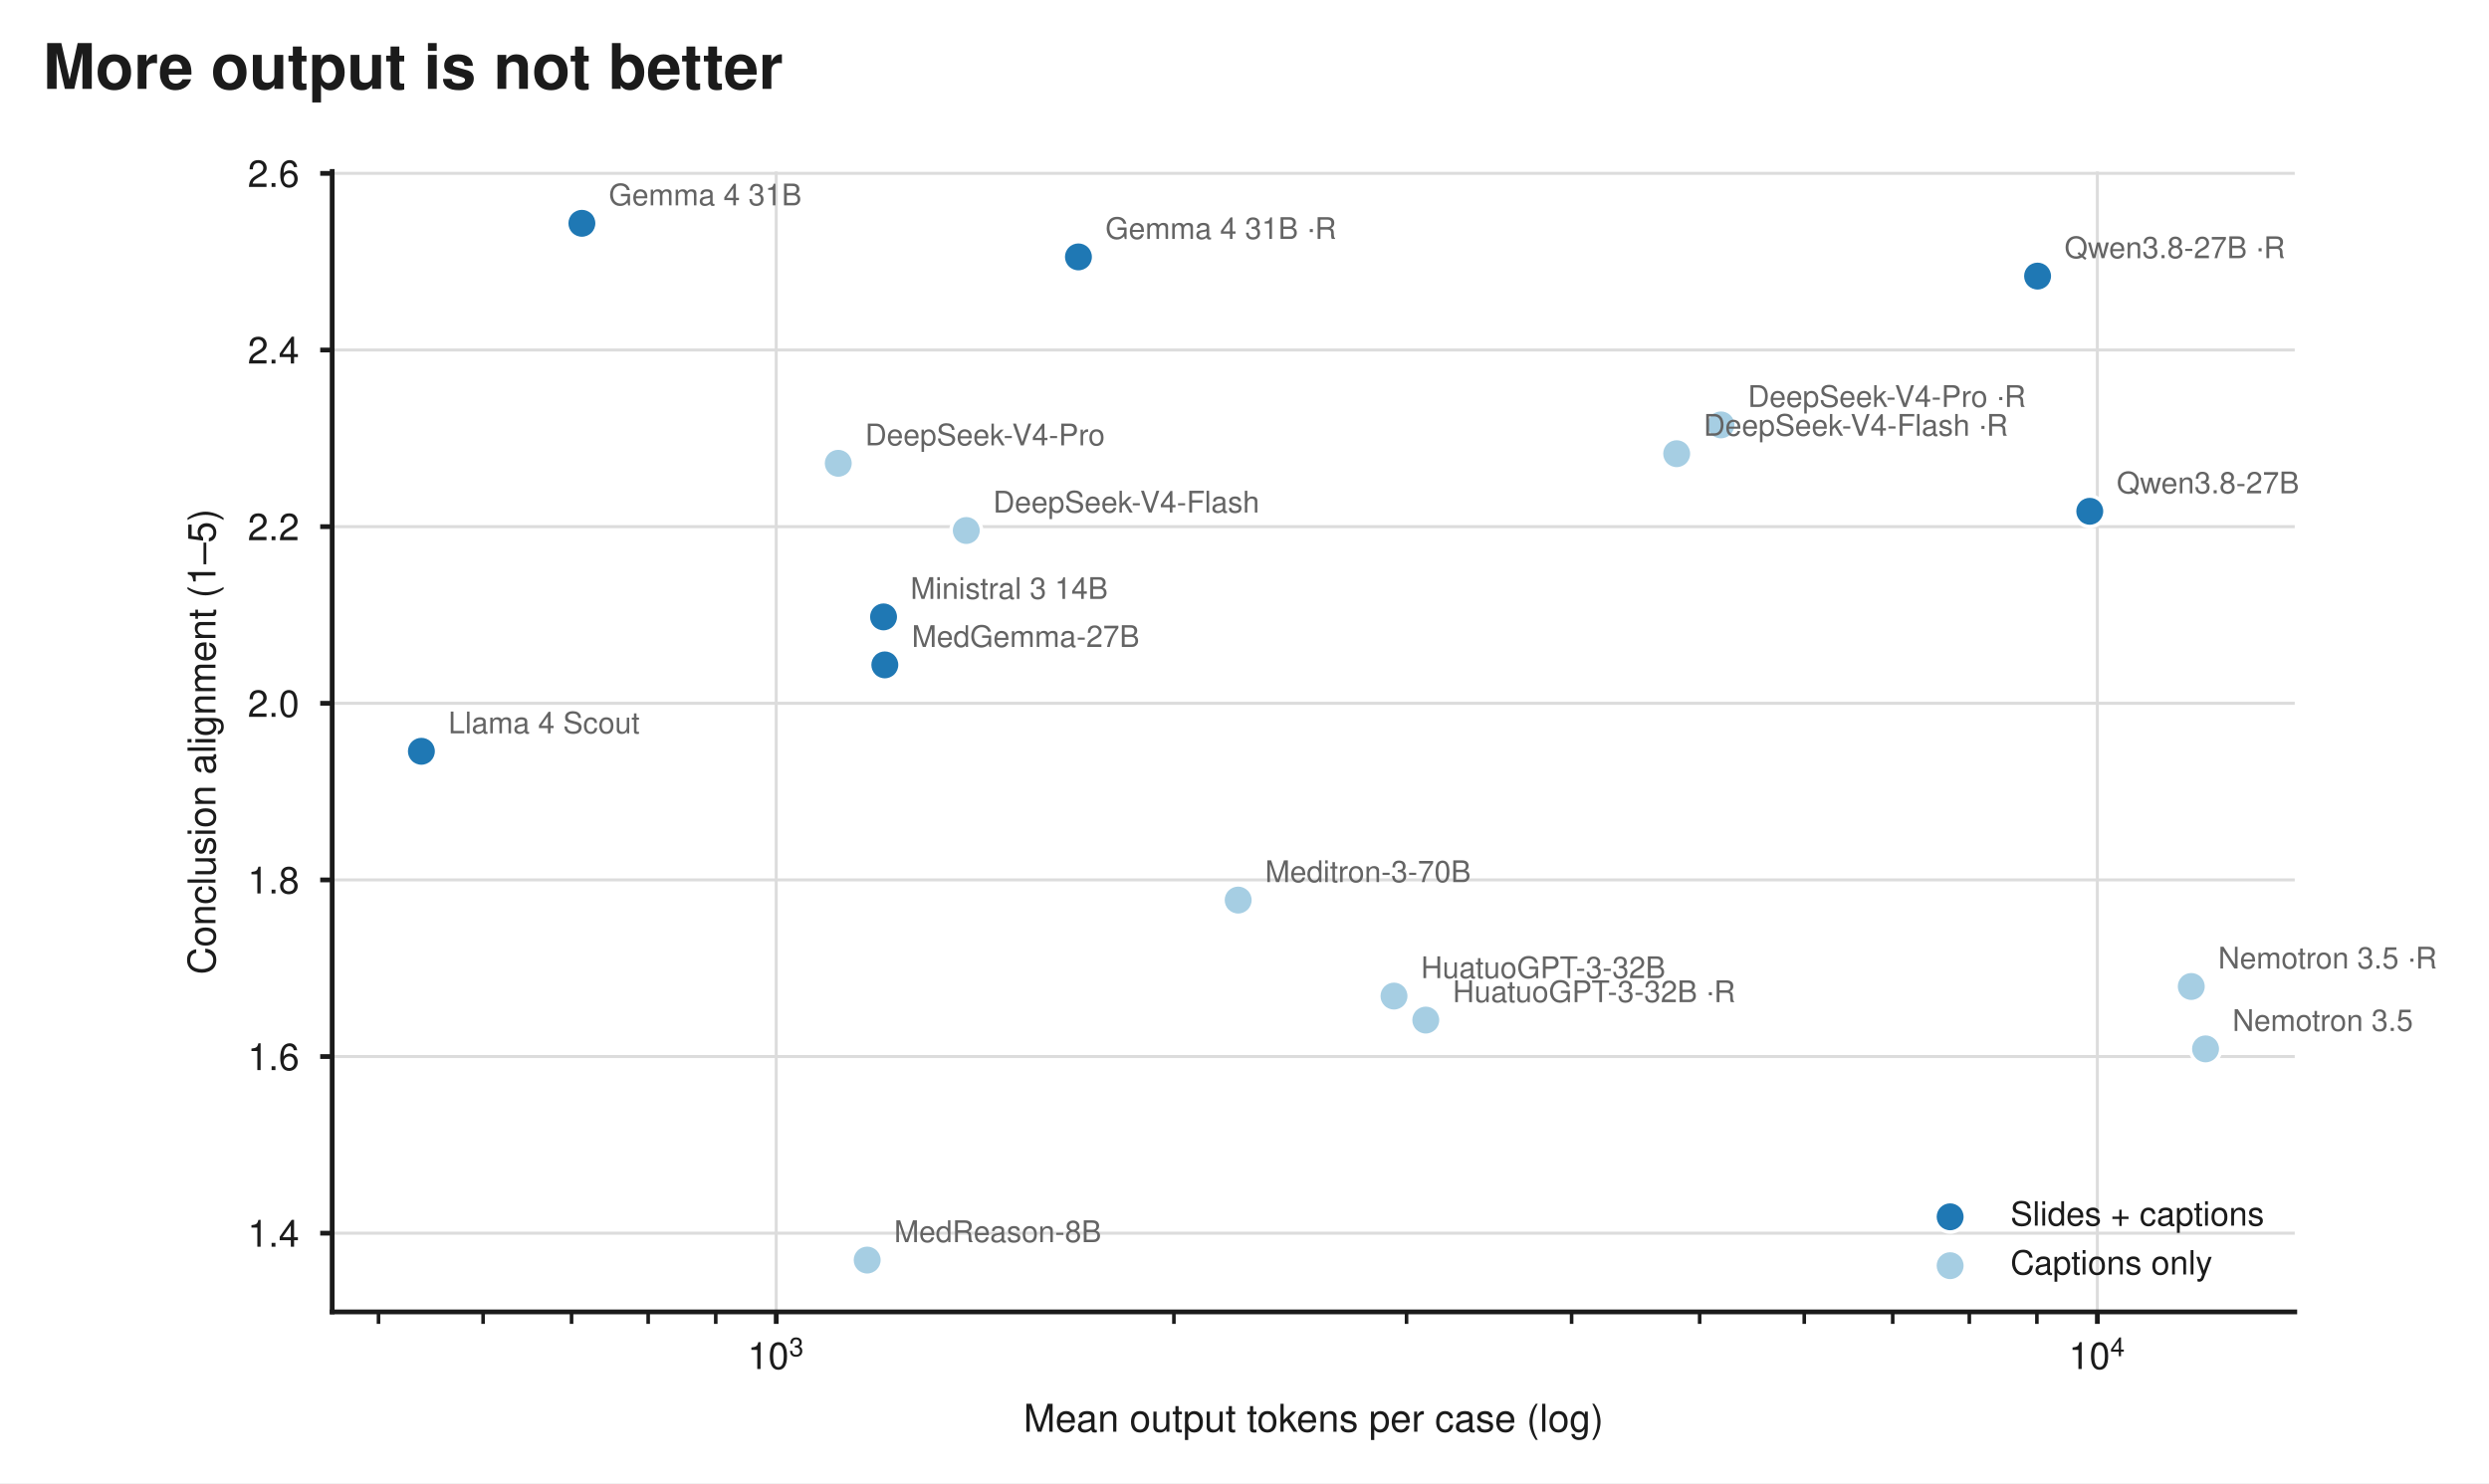
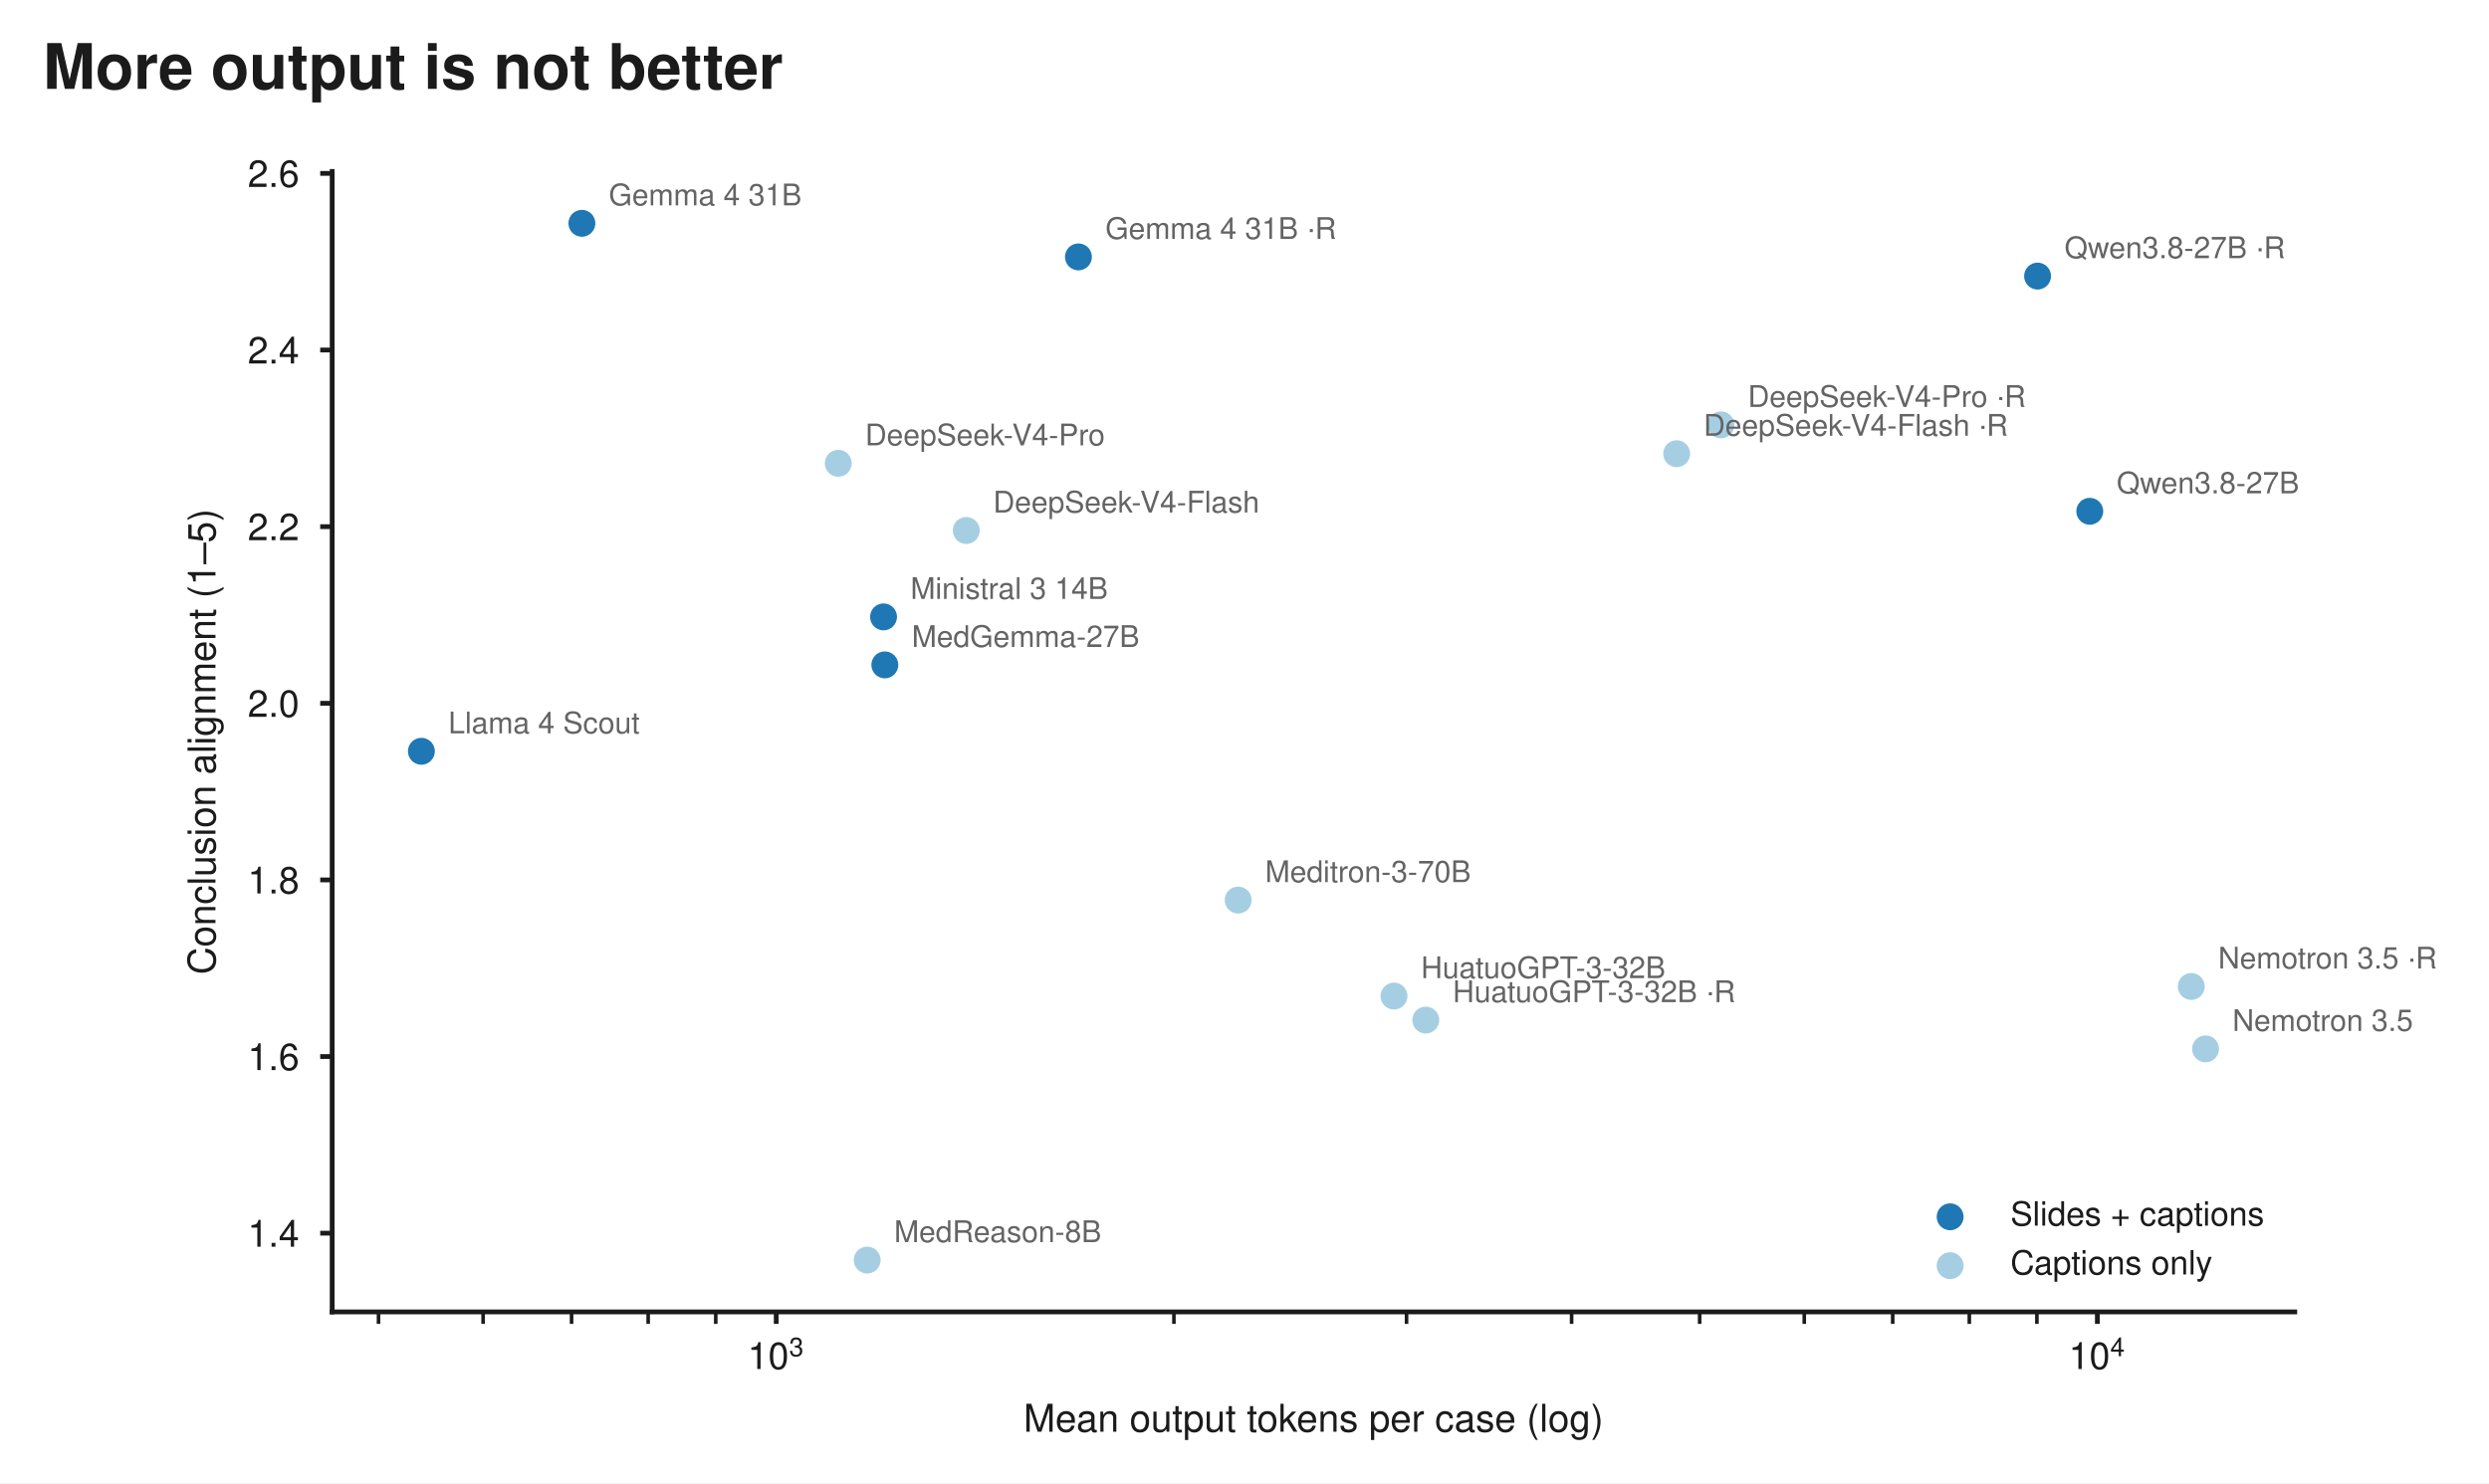
<svg xmlns="http://www.w3.org/2000/svg" xmlns:xlink="http://www.w3.org/1999/xlink" width="416.05pt" height="247.989pt" viewBox="0 0 416.05 247.989" version="1.1">
  <defs>
    <style type="text/css">*{stroke-linejoin: round; stroke-linecap: butt}</style>
  </defs>
  <g id="figure_1">
    <g id="patch_1">
      <path d="M 0 247.989  L 416.05 247.989  L 416.05 0  L 0 0  z " style="fill: #ffffff" />
    </g>
    <g id="axes_1">
      <g id="patch_2">
        <path d="M 55.524 219.356  L 383.581 219.356  L 383.581 28.668  L 55.524 28.668  z " style="fill: #ffffff" />
      </g>
      <g id="matplotlib.axis_1">
        <g id="xtick_1">
          <g id="line2d_1">
-             <path d="M 129.747 219.356  L 129.747 28.668  " clip-path="url(#pda5e154d18)" style="fill: none; stroke: #dcdcdc; stroke-width: 0.5; stroke-linecap: square" />
-           </g>
-           <g id="line2d_2">
            <defs>
-               <path id="me5efeac36d" d="M 0 0  L 0 2  " style="stroke: #1b1b1b; stroke-width: 0.8" />
+               <path id="m4d938b8bcb" d="M 0 0  L 0 2  " style="stroke: #1b1b1b; stroke-width: 0.8" />
            </defs>
            <g>
-               <use xlink:href="#me5efeac36d" x="129.747" y="219.356" style="fill: #1b1b1b; stroke: #1b1b1b; stroke-width: 0.8" />
+               <use xlink:href="#m4d938b8bcb" x="129.747" y="219.356" style="fill: #1b1b1b; stroke: #1b1b1b; stroke-width: 0.8" />
            </g>
          </g>
          <g id="text_1">
            <g style="fill: #1b1b1b" transform="translate(124.9727 229.3764)">
              <text>
                <tspan x="0" y="-0.477" style="font-size: 6.2px; font-family: 'Nimbus Sans'; fill: #1b1b1b">1</tspan>
                <tspan x="3.44" y="-0.477" style="font-size: 6.2px; font-family: 'Nimbus Sans'; fill: #1b1b1b">0</tspan>
                <tspan x="6.934" y="-2.609" style="font-size: 4.34px; font-family: 'Nimbus Sans'; fill: #1b1b1b">3</tspan>
              </text>
            </g>
          </g>
        </g>
        <g id="xtick_2">
-           <g id="line2d_3">
-             <path d="M 350.583 219.356  L 350.583 28.668  " clip-path="url(#pda5e154d18)" style="fill: none; stroke: #dcdcdc; stroke-width: 0.5; stroke-linecap: square" />
-           </g>
-           <g id="line2d_4">
-             <g>
-               <use xlink:href="#me5efeac36d" x="350.583" y="219.356" style="fill: #1b1b1b; stroke: #1b1b1b; stroke-width: 0.8" />
+           <g id="line2d_2">
+             <g>
+               <use xlink:href="#m4d938b8bcb" x="350.583" y="219.356" style="fill: #1b1b1b; stroke: #1b1b1b; stroke-width: 0.8" />
            </g>
          </g>
          <g id="text_2">
            <g style="fill: #1b1b1b" transform="translate(345.8091 229.3764)">
              <text>
                <tspan x="0" y="-0.477" style="font-size: 6.2px; font-family: 'Nimbus Sans'; fill: #1b1b1b">1</tspan>
                <tspan x="3.44" y="-0.477" style="font-size: 6.2px; font-family: 'Nimbus Sans'; fill: #1b1b1b">0</tspan>
                <tspan x="6.934" y="-2.609" style="font-size: 4.34px; font-family: 'Nimbus Sans'; fill: #1b1b1b">4</tspan>
              </text>
            </g>
          </g>
        </g>
        <g id="xtick_3">
+           <g id="line2d_3">
+             <defs>
+               <path id="m2fda1d4cc5" d="M 0 0  L 0 2  " style="stroke: #1b1b1b; stroke-width: 0.6" />
+             </defs>
+             <g>
+               <use xlink:href="#m2fda1d4cc5" x="63.268" y="219.356" style="fill: #1b1b1b; stroke: #1b1b1b; stroke-width: 0.6" />
+             </g>
+           </g>
+         </g>
+         <g id="xtick_4">
+           <g id="line2d_4">
+             <g>
+               <use xlink:href="#m2fda1d4cc5" x="80.754" y="219.356" style="fill: #1b1b1b; stroke: #1b1b1b; stroke-width: 0.6" />
+             </g>
+           </g>
+         </g>
+         <g id="xtick_5">
          <g id="line2d_5">
-             <defs>
-               <path id="mb79536f7a5" d="M 0 0  L 0 2  " style="stroke: #1b1b1b; stroke-width: 0.6" />
-             </defs>
-             <g>
-               <use xlink:href="#mb79536f7a5" x="63.268" y="219.356" style="fill: #1b1b1b; stroke: #1b1b1b; stroke-width: 0.6" />
-             </g>
-           </g>
-         </g>
-         <g id="xtick_4">
+             <g>
+               <use xlink:href="#m2fda1d4cc5" x="95.539" y="219.356" style="fill: #1b1b1b; stroke: #1b1b1b; stroke-width: 0.6" />
+             </g>
+           </g>
+         </g>
+         <g id="xtick_6">
          <g id="line2d_6">
            <g>
-               <use xlink:href="#mb79536f7a5" x="80.754" y="219.356" style="fill: #1b1b1b; stroke: #1b1b1b; stroke-width: 0.6" />
-             </g>
-           </g>
-         </g>
-         <g id="xtick_5">
+               <use xlink:href="#m2fda1d4cc5" x="108.345" y="219.356" style="fill: #1b1b1b; stroke: #1b1b1b; stroke-width: 0.6" />
+             </g>
+           </g>
+         </g>
+         <g id="xtick_7">
          <g id="line2d_7">
            <g>
-               <use xlink:href="#mb79536f7a5" x="95.539" y="219.356" style="fill: #1b1b1b; stroke: #1b1b1b; stroke-width: 0.6" />
-             </g>
-           </g>
-         </g>
-         <g id="xtick_6">
+               <use xlink:href="#m2fda1d4cc5" x="119.642" y="219.356" style="fill: #1b1b1b; stroke: #1b1b1b; stroke-width: 0.6" />
+             </g>
+           </g>
+         </g>
+         <g id="xtick_8">
          <g id="line2d_8">
            <g>
-               <use xlink:href="#mb79536f7a5" x="108.345" y="219.356" style="fill: #1b1b1b; stroke: #1b1b1b; stroke-width: 0.6" />
-             </g>
-           </g>
-         </g>
-         <g id="xtick_7">
+               <use xlink:href="#m2fda1d4cc5" x="196.225" y="219.356" style="fill: #1b1b1b; stroke: #1b1b1b; stroke-width: 0.6" />
+             </g>
+           </g>
+         </g>
+         <g id="xtick_9">
          <g id="line2d_9">
            <g>
-               <use xlink:href="#mb79536f7a5" x="119.642" y="219.356" style="fill: #1b1b1b; stroke: #1b1b1b; stroke-width: 0.6" />
-             </g>
-           </g>
-         </g>
-         <g id="xtick_8">
+               <use xlink:href="#m2fda1d4cc5" x="235.112" y="219.356" style="fill: #1b1b1b; stroke: #1b1b1b; stroke-width: 0.6" />
+             </g>
+           </g>
+         </g>
+         <g id="xtick_10">
          <g id="line2d_10">
            <g>
-               <use xlink:href="#mb79536f7a5" x="196.225" y="219.356" style="fill: #1b1b1b; stroke: #1b1b1b; stroke-width: 0.6" />
-             </g>
-           </g>
-         </g>
-         <g id="xtick_9">
+               <use xlink:href="#m2fda1d4cc5" x="262.703" y="219.356" style="fill: #1b1b1b; stroke: #1b1b1b; stroke-width: 0.6" />
+             </g>
+           </g>
+         </g>
+         <g id="xtick_11">
          <g id="line2d_11">
            <g>
-               <use xlink:href="#mb79536f7a5" x="235.112" y="219.356" style="fill: #1b1b1b; stroke: #1b1b1b; stroke-width: 0.6" />
-             </g>
-           </g>
-         </g>
-         <g id="xtick_10">
+               <use xlink:href="#m2fda1d4cc5" x="284.105" y="219.356" style="fill: #1b1b1b; stroke: #1b1b1b; stroke-width: 0.6" />
+             </g>
+           </g>
+         </g>
+         <g id="xtick_12">
          <g id="line2d_12">
            <g>
-               <use xlink:href="#mb79536f7a5" x="262.703" y="219.356" style="fill: #1b1b1b; stroke: #1b1b1b; stroke-width: 0.6" />
-             </g>
-           </g>
-         </g>
-         <g id="xtick_11">
+               <use xlink:href="#m2fda1d4cc5" x="301.591" y="219.356" style="fill: #1b1b1b; stroke: #1b1b1b; stroke-width: 0.6" />
+             </g>
+           </g>
+         </g>
+         <g id="xtick_13">
          <g id="line2d_13">
            <g>
-               <use xlink:href="#mb79536f7a5" x="284.105" y="219.356" style="fill: #1b1b1b; stroke: #1b1b1b; stroke-width: 0.6" />
-             </g>
-           </g>
-         </g>
-         <g id="xtick_12">
+               <use xlink:href="#m2fda1d4cc5" x="316.375" y="219.356" style="fill: #1b1b1b; stroke: #1b1b1b; stroke-width: 0.6" />
+             </g>
+           </g>
+         </g>
+         <g id="xtick_14">
          <g id="line2d_14">
            <g>
-               <use xlink:href="#mb79536f7a5" x="301.591" y="219.356" style="fill: #1b1b1b; stroke: #1b1b1b; stroke-width: 0.6" />
-             </g>
-           </g>
-         </g>
-         <g id="xtick_13">
+               <use xlink:href="#m2fda1d4cc5" x="329.182" y="219.356" style="fill: #1b1b1b; stroke: #1b1b1b; stroke-width: 0.6" />
+             </g>
+           </g>
+         </g>
+         <g id="xtick_15">
          <g id="line2d_15">
            <g>
-               <use xlink:href="#mb79536f7a5" x="316.375" y="219.356" style="fill: #1b1b1b; stroke: #1b1b1b; stroke-width: 0.6" />
-             </g>
-           </g>
-         </g>
-         <g id="xtick_14">
-           <g id="line2d_16">
-             <g>
-               <use xlink:href="#mb79536f7a5" x="329.182" y="219.356" style="fill: #1b1b1b; stroke: #1b1b1b; stroke-width: 0.6" />
-             </g>
-           </g>
-         </g>
-         <g id="xtick_15">
-           <g id="line2d_17">
-             <g>
-               <use xlink:href="#mb79536f7a5" x="340.478" y="219.356" style="fill: #1b1b1b; stroke: #1b1b1b; stroke-width: 0.6" />
+               <use xlink:href="#m2fda1d4cc5" x="340.478" y="219.356" style="fill: #1b1b1b; stroke: #1b1b1b; stroke-width: 0.6" />
            </g>
          </g>
        </g>
        <g id="text_3">
          <text style="font-size: 6.4px; font-family: 'Helvetica', 'Nimbus Sans', 'Arial', 'Liberation Sans', 'DejaVu Sans', sans-serif; text-anchor: middle; fill: #1b1b1b" x="219.553" y="239.394" transform="rotate(-0 219.5527 239.3938)">Mean output tokens per case  (log)</text>
        </g>
      </g>
      <g id="matplotlib.axis_2">
        <g id="ytick_1">
-           <g id="line2d_18">
-             <path d="M 55.524 206.194  L 383.581 206.194  " clip-path="url(#pda5e154d18)" style="fill: none; stroke: #dcdcdc; stroke-width: 0.5; stroke-linecap: square" />
-           </g>
-           <g id="line2d_19">
+           <g id="line2d_16">
            <defs>
-               <path id="md9f2b8b5bb" d="M 0 0  L -2 0  " style="stroke: #1b1b1b; stroke-width: 0.8" />
+               <path id="m17a50aacf7" d="M 0 0  L -2 0  " style="stroke: #1b1b1b; stroke-width: 0.8" />
            </defs>
            <g>
-               <use xlink:href="#md9f2b8b5bb" x="55.524" y="206.194" style="fill: #1b1b1b; stroke: #1b1b1b; stroke-width: 0.8" />
+               <use xlink:href="#m17a50aacf7" x="55.524" y="206.194" style="fill: #1b1b1b; stroke: #1b1b1b; stroke-width: 0.8" />
            </g>
          </g>
          <g id="text_4">
            <text style="font-size: 6.2px; font-family: 'Helvetica', 'Nimbus Sans', 'Arial', 'Liberation Sans', 'DejaVu Sans', sans-serif; text-anchor: end; fill: #1b1b1b" x="50.024" y="208.454" transform="rotate(-0 50.02447 208.4543)">1.4</text>
          </g>
        </g>
        <g id="ytick_2">
-           <g id="line2d_20">
-             <path d="M 55.524 176.66  L 383.581 176.66  " clip-path="url(#pda5e154d18)" style="fill: none; stroke: #dcdcdc; stroke-width: 0.5; stroke-linecap: square" />
-           </g>
-           <g id="line2d_21">
-             <g>
-               <use xlink:href="#md9f2b8b5bb" x="55.524" y="176.66" style="fill: #1b1b1b; stroke: #1b1b1b; stroke-width: 0.8" />
+           <g id="line2d_17">
+             <g>
+               <use xlink:href="#m17a50aacf7" x="55.524" y="176.66" style="fill: #1b1b1b; stroke: #1b1b1b; stroke-width: 0.8" />
            </g>
          </g>
          <g id="text_5">
            <text style="font-size: 6.2px; font-family: 'Helvetica', 'Nimbus Sans', 'Arial', 'Liberation Sans', 'DejaVu Sans', sans-serif; text-anchor: end; fill: #1b1b1b" x="50.024" y="178.92" transform="rotate(-0 50.02447 178.9202)">1.6</text>
          </g>
        </g>
        <g id="ytick_3">
-           <g id="line2d_22">
-             <path d="M 55.524 147.126  L 383.581 147.126  " clip-path="url(#pda5e154d18)" style="fill: none; stroke: #dcdcdc; stroke-width: 0.5; stroke-linecap: square" />
-           </g>
-           <g id="line2d_23">
-             <g>
-               <use xlink:href="#md9f2b8b5bb" x="55.524" y="147.126" style="fill: #1b1b1b; stroke: #1b1b1b; stroke-width: 0.8" />
+           <g id="line2d_18">
+             <g>
+               <use xlink:href="#m17a50aacf7" x="55.524" y="147.126" style="fill: #1b1b1b; stroke: #1b1b1b; stroke-width: 0.8" />
            </g>
          </g>
          <g id="text_6">
            <text style="font-size: 6.2px; font-family: 'Helvetica', 'Nimbus Sans', 'Arial', 'Liberation Sans', 'DejaVu Sans', sans-serif; text-anchor: end; fill: #1b1b1b" x="50.024" y="149.386" transform="rotate(-0 50.02447 149.386)">1.8</text>
          </g>
        </g>
        <g id="ytick_4">
-           <g id="line2d_24">
-             <path d="M 55.524 117.592  L 383.581 117.592  " clip-path="url(#pda5e154d18)" style="fill: none; stroke: #dcdcdc; stroke-width: 0.5; stroke-linecap: square" />
-           </g>
-           <g id="line2d_25">
-             <g>
-               <use xlink:href="#md9f2b8b5bb" x="55.524" y="117.592" style="fill: #1b1b1b; stroke: #1b1b1b; stroke-width: 0.8" />
+           <g id="line2d_19">
+             <g>
+               <use xlink:href="#m17a50aacf7" x="55.524" y="117.592" style="fill: #1b1b1b; stroke: #1b1b1b; stroke-width: 0.8" />
            </g>
          </g>
          <g id="text_7">
            <text style="font-size: 6.2px; font-family: 'Helvetica', 'Nimbus Sans', 'Arial', 'Liberation Sans', 'DejaVu Sans', sans-serif; text-anchor: end; fill: #1b1b1b" x="50.024" y="119.852" transform="rotate(-0 50.02447 119.8518)">2.0</text>
          </g>
        </g>
        <g id="ytick_5">
-           <g id="line2d_26">
-             <path d="M 55.524 88.058  L 383.581 88.058  " clip-path="url(#pda5e154d18)" style="fill: none; stroke: #dcdcdc; stroke-width: 0.5; stroke-linecap: square" />
-           </g>
-           <g id="line2d_27">
-             <g>
-               <use xlink:href="#md9f2b8b5bb" x="55.524" y="88.058" style="fill: #1b1b1b; stroke: #1b1b1b; stroke-width: 0.8" />
+           <g id="line2d_20">
+             <g>
+               <use xlink:href="#m17a50aacf7" x="55.524" y="88.058" style="fill: #1b1b1b; stroke: #1b1b1b; stroke-width: 0.8" />
            </g>
          </g>
          <g id="text_8">
            <text style="font-size: 6.2px; font-family: 'Helvetica', 'Nimbus Sans', 'Arial', 'Liberation Sans', 'DejaVu Sans', sans-serif; text-anchor: end; fill: #1b1b1b" x="50.024" y="90.318" transform="rotate(-0 50.02447 90.31765)">2.2</text>
          </g>
        </g>
        <g id="ytick_6">
-           <g id="line2d_28">
-             <path d="M 55.524 58.523  L 383.581 58.523  " clip-path="url(#pda5e154d18)" style="fill: none; stroke: #dcdcdc; stroke-width: 0.5; stroke-linecap: square" />
-           </g>
-           <g id="line2d_29">
-             <g>
-               <use xlink:href="#md9f2b8b5bb" x="55.524" y="58.523" style="fill: #1b1b1b; stroke: #1b1b1b; stroke-width: 0.8" />
+           <g id="line2d_21">
+             <g>
+               <use xlink:href="#m17a50aacf7" x="55.524" y="58.523" style="fill: #1b1b1b; stroke: #1b1b1b; stroke-width: 0.8" />
            </g>
          </g>
          <g id="text_9">
            <text style="font-size: 6.2px; font-family: 'Helvetica', 'Nimbus Sans', 'Arial', 'Liberation Sans', 'DejaVu Sans', sans-serif; text-anchor: end; fill: #1b1b1b" x="50.024" y="60.783" transform="rotate(-0 50.02447 60.78348)">2.4</text>
          </g>
        </g>
        <g id="ytick_7">
-           <g id="line2d_30">
-             <path d="M 55.524 28.989  L 383.581 28.989  " clip-path="url(#pda5e154d18)" style="fill: none; stroke: #dcdcdc; stroke-width: 0.5; stroke-linecap: square" />
-           </g>
-           <g id="line2d_31">
-             <g>
-               <use xlink:href="#md9f2b8b5bb" x="55.524" y="28.989" style="fill: #1b1b1b; stroke: #1b1b1b; stroke-width: 0.8" />
+           <g id="line2d_22">
+             <g>
+               <use xlink:href="#m17a50aacf7" x="55.524" y="28.989" style="fill: #1b1b1b; stroke: #1b1b1b; stroke-width: 0.8" />
            </g>
          </g>
          <g id="text_10">
            <text style="font-size: 6.2px; font-family: 'Helvetica', 'Nimbus Sans', 'Arial', 'Liberation Sans', 'DejaVu Sans', sans-serif; text-anchor: end; fill: #1b1b1b" x="50.024" y="31.249" transform="rotate(-0 50.02447 31.24931)">2.6</text>
          </g>
        </g>
        <g id="text_11">
          <text style="font-size: 6.4px; font-family: 'Helvetica', 'Nimbus Sans', 'Arial', 'Liberation Sans', 'DejaVu Sans', sans-serif; text-anchor: middle; fill: #1b1b1b" x="36.012" y="124.012" transform="rotate(-90 36.01244 124.0122)">Conclusion alignment  (1–5)</text>
        </g>
      </g>
      <g id="patch_3">
        <path d="M 55.524 219.356  L 55.524 28.668  " style="fill: none; stroke: #1b1b1b; stroke-width: 0.8; stroke-linejoin: miter; stroke-linecap: square" />
      </g>
      <g id="patch_4">
        <path d="M 55.524 219.356  L 383.581 219.356  " style="fill: none; stroke: #1b1b1b; stroke-width: 0.8; stroke-linejoin: miter; stroke-linecap: square" />
      </g>
      <g id="PathCollection_1">
        <defs>
-           <path id="m5ad6c4598b" d="M 0 2.55  C 0.676 2.55 1.325 2.281 1.803 1.803  C 2.281 1.325 2.55 0.676 2.55 0  C 2.55 -0.676 2.281 -1.325 1.803 -1.803  C 1.325 -2.281 0.676 -2.55 0 -2.55  C -0.676 -2.55 -1.325 -2.281 -1.803 -1.803  C -2.281 -1.325 -2.55 -0.676 -2.55 0  C -2.55 0.676 -2.281 1.325 -1.803 1.803  C -1.325 2.281 -0.676 2.55 0 2.55  z " style="stroke: #ffffff; stroke-width: 0.6" />
+           <path id="m0c79c80897" d="M 0 2.55  C 0.676 2.55 1.325 2.281 1.803 1.803  C 2.281 1.325 2.55 0.676 2.55 0  C 2.55 -0.676 2.281 -1.325 1.803 -1.803  C 1.325 -2.281 0.676 -2.55 0 -2.55  C -0.676 -2.55 -1.325 -2.281 -1.803 -1.803  C -2.281 -1.325 -2.55 -0.676 -2.55 0  C -2.55 0.676 -2.281 1.325 -1.803 1.803  C -1.325 2.281 -0.676 2.55 0 2.55  z " style="stroke: #ffffff; stroke-width: 0.6" />
        </defs>
-         <g clip-path="url(#pda5e154d18)">
-           <use xlink:href="#m5ad6c4598b" x="70.436" y="125.617" style="fill: #1f78b4; stroke: #ffffff; stroke-width: 0.6" />
-           <use xlink:href="#m5ad6c4598b" x="147.902" y="111.171" style="fill: #1f78b4; stroke: #ffffff; stroke-width: 0.6" />
-           <use xlink:href="#m5ad6c4598b" x="147.687" y="103.146" style="fill: #1f78b4; stroke: #ffffff; stroke-width: 0.6" />
-           <use xlink:href="#m5ad6c4598b" x="349.314" y="85.489" style="fill: #1f78b4; stroke: #ffffff; stroke-width: 0.6" />
-           <use xlink:href="#m5ad6c4598b" x="340.591" y="46.164" style="fill: #1f78b4; stroke: #ffffff; stroke-width: 0.6" />
-           <use xlink:href="#m5ad6c4598b" x="180.265" y="42.954" style="fill: #1f78b4; stroke: #ffffff; stroke-width: 0.6" />
-           <use xlink:href="#m5ad6c4598b" x="97.263" y="37.336" style="fill: #1f78b4; stroke: #ffffff; stroke-width: 0.6" />
+         <g clip-path="url(#pb3f15abcf4)">
+           <use xlink:href="#m0c79c80897" x="70.436" y="125.617" style="fill: #1f78b4; stroke: #ffffff; stroke-width: 0.6" />
+           <use xlink:href="#m0c79c80897" x="147.902" y="111.171" style="fill: #1f78b4; stroke: #ffffff; stroke-width: 0.6" />
+           <use xlink:href="#m0c79c80897" x="147.687" y="103.146" style="fill: #1f78b4; stroke: #ffffff; stroke-width: 0.6" />
+           <use xlink:href="#m0c79c80897" x="349.314" y="85.489" style="fill: #1f78b4; stroke: #ffffff; stroke-width: 0.6" />
+           <use xlink:href="#m0c79c80897" x="340.591" y="46.164" style="fill: #1f78b4; stroke: #ffffff; stroke-width: 0.6" />
+           <use xlink:href="#m0c79c80897" x="180.265" y="42.954" style="fill: #1f78b4; stroke: #ffffff; stroke-width: 0.6" />
+           <use xlink:href="#m0c79c80897" x="97.263" y="37.336" style="fill: #1f78b4; stroke: #ffffff; stroke-width: 0.6" />
        </g>
      </g>
      <g id="PathCollection_2">
        <defs>
-           <path id="m236d85aa87" d="M 0 2.55  C 0.676 2.55 1.325 2.281 1.803 1.803  C 2.281 1.325 2.55 0.676 2.55 0  C 2.55 -0.676 2.281 -1.325 1.803 -1.803  C 1.325 -2.281 0.676 -2.55 0 -2.55  C -0.676 -2.55 -1.325 -2.281 -1.803 -1.803  C -2.281 -1.325 -2.55 -0.676 -2.55 0  C -2.55 0.676 -2.281 1.325 -1.803 1.803  C -1.325 2.281 -0.676 2.55 0 2.55  z " style="stroke: #ffffff; stroke-width: 0.6" />
+           <path id="mc05d391caa" d="M 0 2.55  C 0.676 2.55 1.325 2.281 1.803 1.803  C 2.281 1.325 2.55 0.676 2.55 0  C 2.55 -0.676 2.281 -1.325 1.803 -1.803  C 1.325 -2.281 0.676 -2.55 0 -2.55  C -0.676 -2.55 -1.325 -2.281 -1.803 -1.803  C -2.281 -1.325 -2.55 -0.676 -2.55 0  C -2.55 0.676 -2.281 1.325 -1.803 1.803  C -1.325 2.281 -0.676 2.55 0 2.55  z " style="stroke: #ffffff; stroke-width: 0.6" />
        </defs>
-         <g clip-path="url(#pda5e154d18)">
-           <use xlink:href="#m236d85aa87" x="144.952" y="210.689" style="fill: #a6cee3; stroke: #ffffff; stroke-width: 0.6" />
-           <use xlink:href="#m236d85aa87" x="368.669" y="175.376" style="fill: #a6cee3; stroke: #ffffff; stroke-width: 0.6" />
-           <use xlink:href="#m236d85aa87" x="238.325" y="170.561" style="fill: #a6cee3; stroke: #ffffff; stroke-width: 0.6" />
-           <use xlink:href="#m236d85aa87" x="233.012" y="166.548" style="fill: #a6cee3; stroke: #ffffff; stroke-width: 0.6" />
-           <use xlink:href="#m236d85aa87" x="366.282" y="164.943" style="fill: #a6cee3; stroke: #ffffff; stroke-width: 0.6" />
-           <use xlink:href="#m236d85aa87" x="206.966" y="150.497" style="fill: #a6cee3; stroke: #ffffff; stroke-width: 0.6" />
-           <use xlink:href="#m236d85aa87" x="161.516" y="88.7" style="fill: #a6cee3; stroke: #ffffff; stroke-width: 0.6" />
-           <use xlink:href="#m236d85aa87" x="140.118" y="77.464" style="fill: #a6cee3; stroke: #ffffff; stroke-width: 0.6" />
-           <use xlink:href="#m236d85aa87" x="280.265" y="75.859" style="fill: #a6cee3; stroke: #ffffff; stroke-width: 0.6" />
-           <use xlink:href="#m236d85aa87" x="287.667" y="71.043" style="fill: #a6cee3; stroke: #ffffff; stroke-width: 0.6" />
+         <g clip-path="url(#pb3f15abcf4)">
+           <use xlink:href="#mc05d391caa" x="144.952" y="210.689" style="fill: #a6cee3; stroke: #ffffff; stroke-width: 0.6" />
+           <use xlink:href="#mc05d391caa" x="368.669" y="175.376" style="fill: #a6cee3; stroke: #ffffff; stroke-width: 0.6" />
+           <use xlink:href="#mc05d391caa" x="238.325" y="170.561" style="fill: #a6cee3; stroke: #ffffff; stroke-width: 0.6" />
+           <use xlink:href="#mc05d391caa" x="233.012" y="166.548" style="fill: #a6cee3; stroke: #ffffff; stroke-width: 0.6" />
+           <use xlink:href="#mc05d391caa" x="366.282" y="164.943" style="fill: #a6cee3; stroke: #ffffff; stroke-width: 0.6" />
+           <use xlink:href="#mc05d391caa" x="206.966" y="150.497" style="fill: #a6cee3; stroke: #ffffff; stroke-width: 0.6" />
+           <use xlink:href="#mc05d391caa" x="161.516" y="88.7" style="fill: #a6cee3; stroke: #ffffff; stroke-width: 0.6" />
+           <use xlink:href="#mc05d391caa" x="140.118" y="77.464" style="fill: #a6cee3; stroke: #ffffff; stroke-width: 0.6" />
+           <use xlink:href="#mc05d391caa" x="280.265" y="75.859" style="fill: #a6cee3; stroke: #ffffff; stroke-width: 0.6" />
+           <use xlink:href="#mc05d391caa" x="287.667" y="71.043" style="fill: #a6cee3; stroke: #ffffff; stroke-width: 0.6" />
        </g>
      </g>
      <g id="text_12">
        <text style="font-size: 5px; font-family: 'Helvetica', 'Nimbus Sans', 'Arial', 'Liberation Sans', 'DejaVu Sans', sans-serif; text-anchor: start; fill: #646464" x="284.765" y="72.859" transform="rotate(-0 284.7655 72.85866)">DeepSeek-V4-Flash  ·R</text>
      </g>
      <g id="text_13">
        <text style="font-size: 5px; font-family: 'Helvetica', 'Nimbus Sans', 'Arial', 'Liberation Sans', 'DejaVu Sans', sans-serif; text-anchor: start; fill: #646464" x="166.016" y="85.7" transform="rotate(-0 166.0157 85.69961)">DeepSeek-V4-Flash</text>
      </g>
      <g id="text_14">
        <text style="font-size: 5px; font-family: 'Helvetica', 'Nimbus Sans', 'Arial', 'Liberation Sans', 'DejaVu Sans', sans-serif; text-anchor: start; fill: #646464" x="292.167" y="68.043" transform="rotate(-0 292.1669 68.04331)">DeepSeek-V4-Pro  ·R</text>
      </g>
      <g id="text_15">
        <text style="font-size: 5px; font-family: 'Helvetica', 'Nimbus Sans', 'Arial', 'Liberation Sans', 'DejaVu Sans', sans-serif; text-anchor: start; fill: #646464" x="144.618" y="74.464" transform="rotate(-0 144.6179 74.46378)">DeepSeek-V4-Pro</text>
      </g>
      <g id="text_16">
        <text style="font-size: 5px; font-family: 'Helvetica', 'Nimbus Sans', 'Arial', 'Liberation Sans', 'DejaVu Sans', sans-serif; text-anchor: start; fill: #646464" x="184.765" y="39.954" transform="rotate(-0 184.7652 39.95374)">Gemma 4 31B  ·R</text>
      </g>
      <g id="text_17">
        <text style="font-size: 5px; font-family: 'Helvetica', 'Nimbus Sans', 'Arial', 'Liberation Sans', 'DejaVu Sans', sans-serif; text-anchor: start; fill: #646464" x="101.763" y="34.336" transform="rotate(-0 101.7632 34.33583)">Gemma 4 31B</text>
      </g>
      <g id="text_18">
        <text style="font-size: 5px; font-family: 'Helvetica', 'Nimbus Sans', 'Arial', 'Liberation Sans', 'DejaVu Sans', sans-serif; text-anchor: start; fill: #646464" x="242.825" y="167.561" transform="rotate(-0 242.8253 167.5606)">HuatuoGPT-3-32B  ·R</text>
      </g>
      <g id="text_19">
        <text style="font-size: 5px; font-family: 'Helvetica', 'Nimbus Sans', 'Arial', 'Liberation Sans', 'DejaVu Sans', sans-serif; text-anchor: start; fill: #646464" x="237.512" y="163.548" transform="rotate(-0 237.5116 163.5478)">HuatuoGPT-3-32B</text>
      </g>
      <g id="text_20">
        <text style="font-size: 5px; font-family: 'Helvetica', 'Nimbus Sans', 'Arial', 'Liberation Sans', 'DejaVu Sans', sans-serif; text-anchor: start; fill: #646464" x="74.936" y="122.617" transform="rotate(-0 74.93613 122.6173)">Llama 4 Scout</text>
      </g>
      <g id="text_21">
        <text style="font-size: 5px; font-family: 'Helvetica', 'Nimbus Sans', 'Arial', 'Liberation Sans', 'DejaVu Sans', sans-serif; text-anchor: start; fill: #646464" x="152.402" y="108.171" transform="rotate(-0 152.4018 108.1713)">MedGemma-27B</text>
      </g>
      <g id="text_22">
        <text style="font-size: 5px; font-family: 'Helvetica', 'Nimbus Sans', 'Arial', 'Liberation Sans', 'DejaVu Sans', sans-serif; text-anchor: start; fill: #646464" x="211.466" y="147.497" transform="rotate(-0 211.4657 147.4967)">Meditron-3-70B</text>
      </g>
      <g id="text_23">
        <text style="font-size: 5px; font-family: 'Helvetica', 'Nimbus Sans', 'Arial', 'Liberation Sans', 'DejaVu Sans', sans-serif; text-anchor: start; fill: #646464" x="149.452" y="207.689" transform="rotate(-0 149.4521 207.6886)">MedReason-8B</text>
      </g>
      <g id="text_24">
        <text style="font-size: 5px; font-family: 'Helvetica', 'Nimbus Sans', 'Arial', 'Liberation Sans', 'DejaVu Sans', sans-serif; text-anchor: start; fill: #646464" x="152.187" y="100.146" transform="rotate(-0 152.1873 100.1457)">Ministral 3 14B</text>
      </g>
      <g id="text_25">
        <text style="font-size: 5px; font-family: 'Helvetica', 'Nimbus Sans', 'Arial', 'Liberation Sans', 'DejaVu Sans', sans-serif; text-anchor: start; fill: #646464" x="370.782" y="161.943" transform="rotate(-0 370.7824 161.9427)">Nemotron 3.5  ·R</text>
      </g>
      <g id="text_26">
        <text style="font-size: 5px; font-family: 'Helvetica', 'Nimbus Sans', 'Arial', 'Liberation Sans', 'DejaVu Sans', sans-serif; text-anchor: start; fill: #646464" x="373.169" y="172.376" transform="rotate(-0 373.1692 172.376)">Nemotron 3.5</text>
      </g>
      <g id="text_27">
        <text style="font-size: 5px; font-family: 'Helvetica', 'Nimbus Sans', 'Arial', 'Liberation Sans', 'DejaVu Sans', sans-serif; text-anchor: start; fill: #646464" x="345.091" y="43.164" transform="rotate(-0 345.0911 43.16398)">Qwen3.8-27B  ·R</text>
      </g>
      <g id="text_28">
        <text style="font-size: 5px; font-family: 'Helvetica', 'Nimbus Sans', 'Arial', 'Liberation Sans', 'DejaVu Sans', sans-serif; text-anchor: start; fill: #646464" x="353.814" y="82.489" transform="rotate(-0 353.8136 82.48937)">Qwen3.8-27B</text>
      </g>
      <g id="legend_1">
        <g id="PathCollection_3">
          <g>
-             <use xlink:href="#m5ad6c4598b" x="325.975" y="203.456" style="fill: #1f78b4; stroke: #ffffff; stroke-width: 0.6" />
+             <use xlink:href="#m0c79c80897" x="325.975" y="203.456" style="fill: #1f78b4; stroke: #ffffff; stroke-width: 0.6" />
          </g>
        </g>
        <g id="text_29">
          <text style="font-size: 5.6px; font-family: 'Helvetica', 'Nimbus Sans', 'Arial', 'Liberation Sans', 'DejaVu Sans', sans-serif; text-anchor: start; fill: #1b1b1b" x="336.055" y="204.926" transform="rotate(-0 336.0552 204.9257)">Slides + captions</text>
        </g>
        <g id="PathCollection_4">
          <g>
-             <use xlink:href="#m236d85aa87" x="325.975" y="211.626" style="fill: #a6cee3; stroke: #ffffff; stroke-width: 0.6" />
+             <use xlink:href="#mc05d391caa" x="325.975" y="211.626" style="fill: #a6cee3; stroke: #ffffff; stroke-width: 0.6" />
          </g>
        </g>
        <g id="text_30">
          <text style="font-size: 5.6px; font-family: 'Helvetica', 'Nimbus Sans', 'Arial', 'Liberation Sans', 'DejaVu Sans', sans-serif; text-anchor: start; fill: #1b1b1b" x="336.055" y="213.096" transform="rotate(-0 336.0552 213.0956)">Captions only</text>
        </g>
      </g>
    </g>
    <g id="text_31">
      <text style="font-weight: 700; font-size: 10.5px; font-family: 'Helvetica', 'Nimbus Sans', 'Arial', 'Liberation Sans', 'DejaVu Sans', sans-serif; text-anchor: start; fill: #1b1b1b" x="7.2" y="14.855" transform="rotate(-0 7.2 14.85516)">More output is not better</text>
    </g>
  </g>
  <defs>
-     <clipPath id="pda5e154d18">
+     <clipPath id="pb3f15abcf4">
      <rect x="55.524" y="28.668" width="328.056" height="190.688" />
    </clipPath>
  </defs>
</svg>
